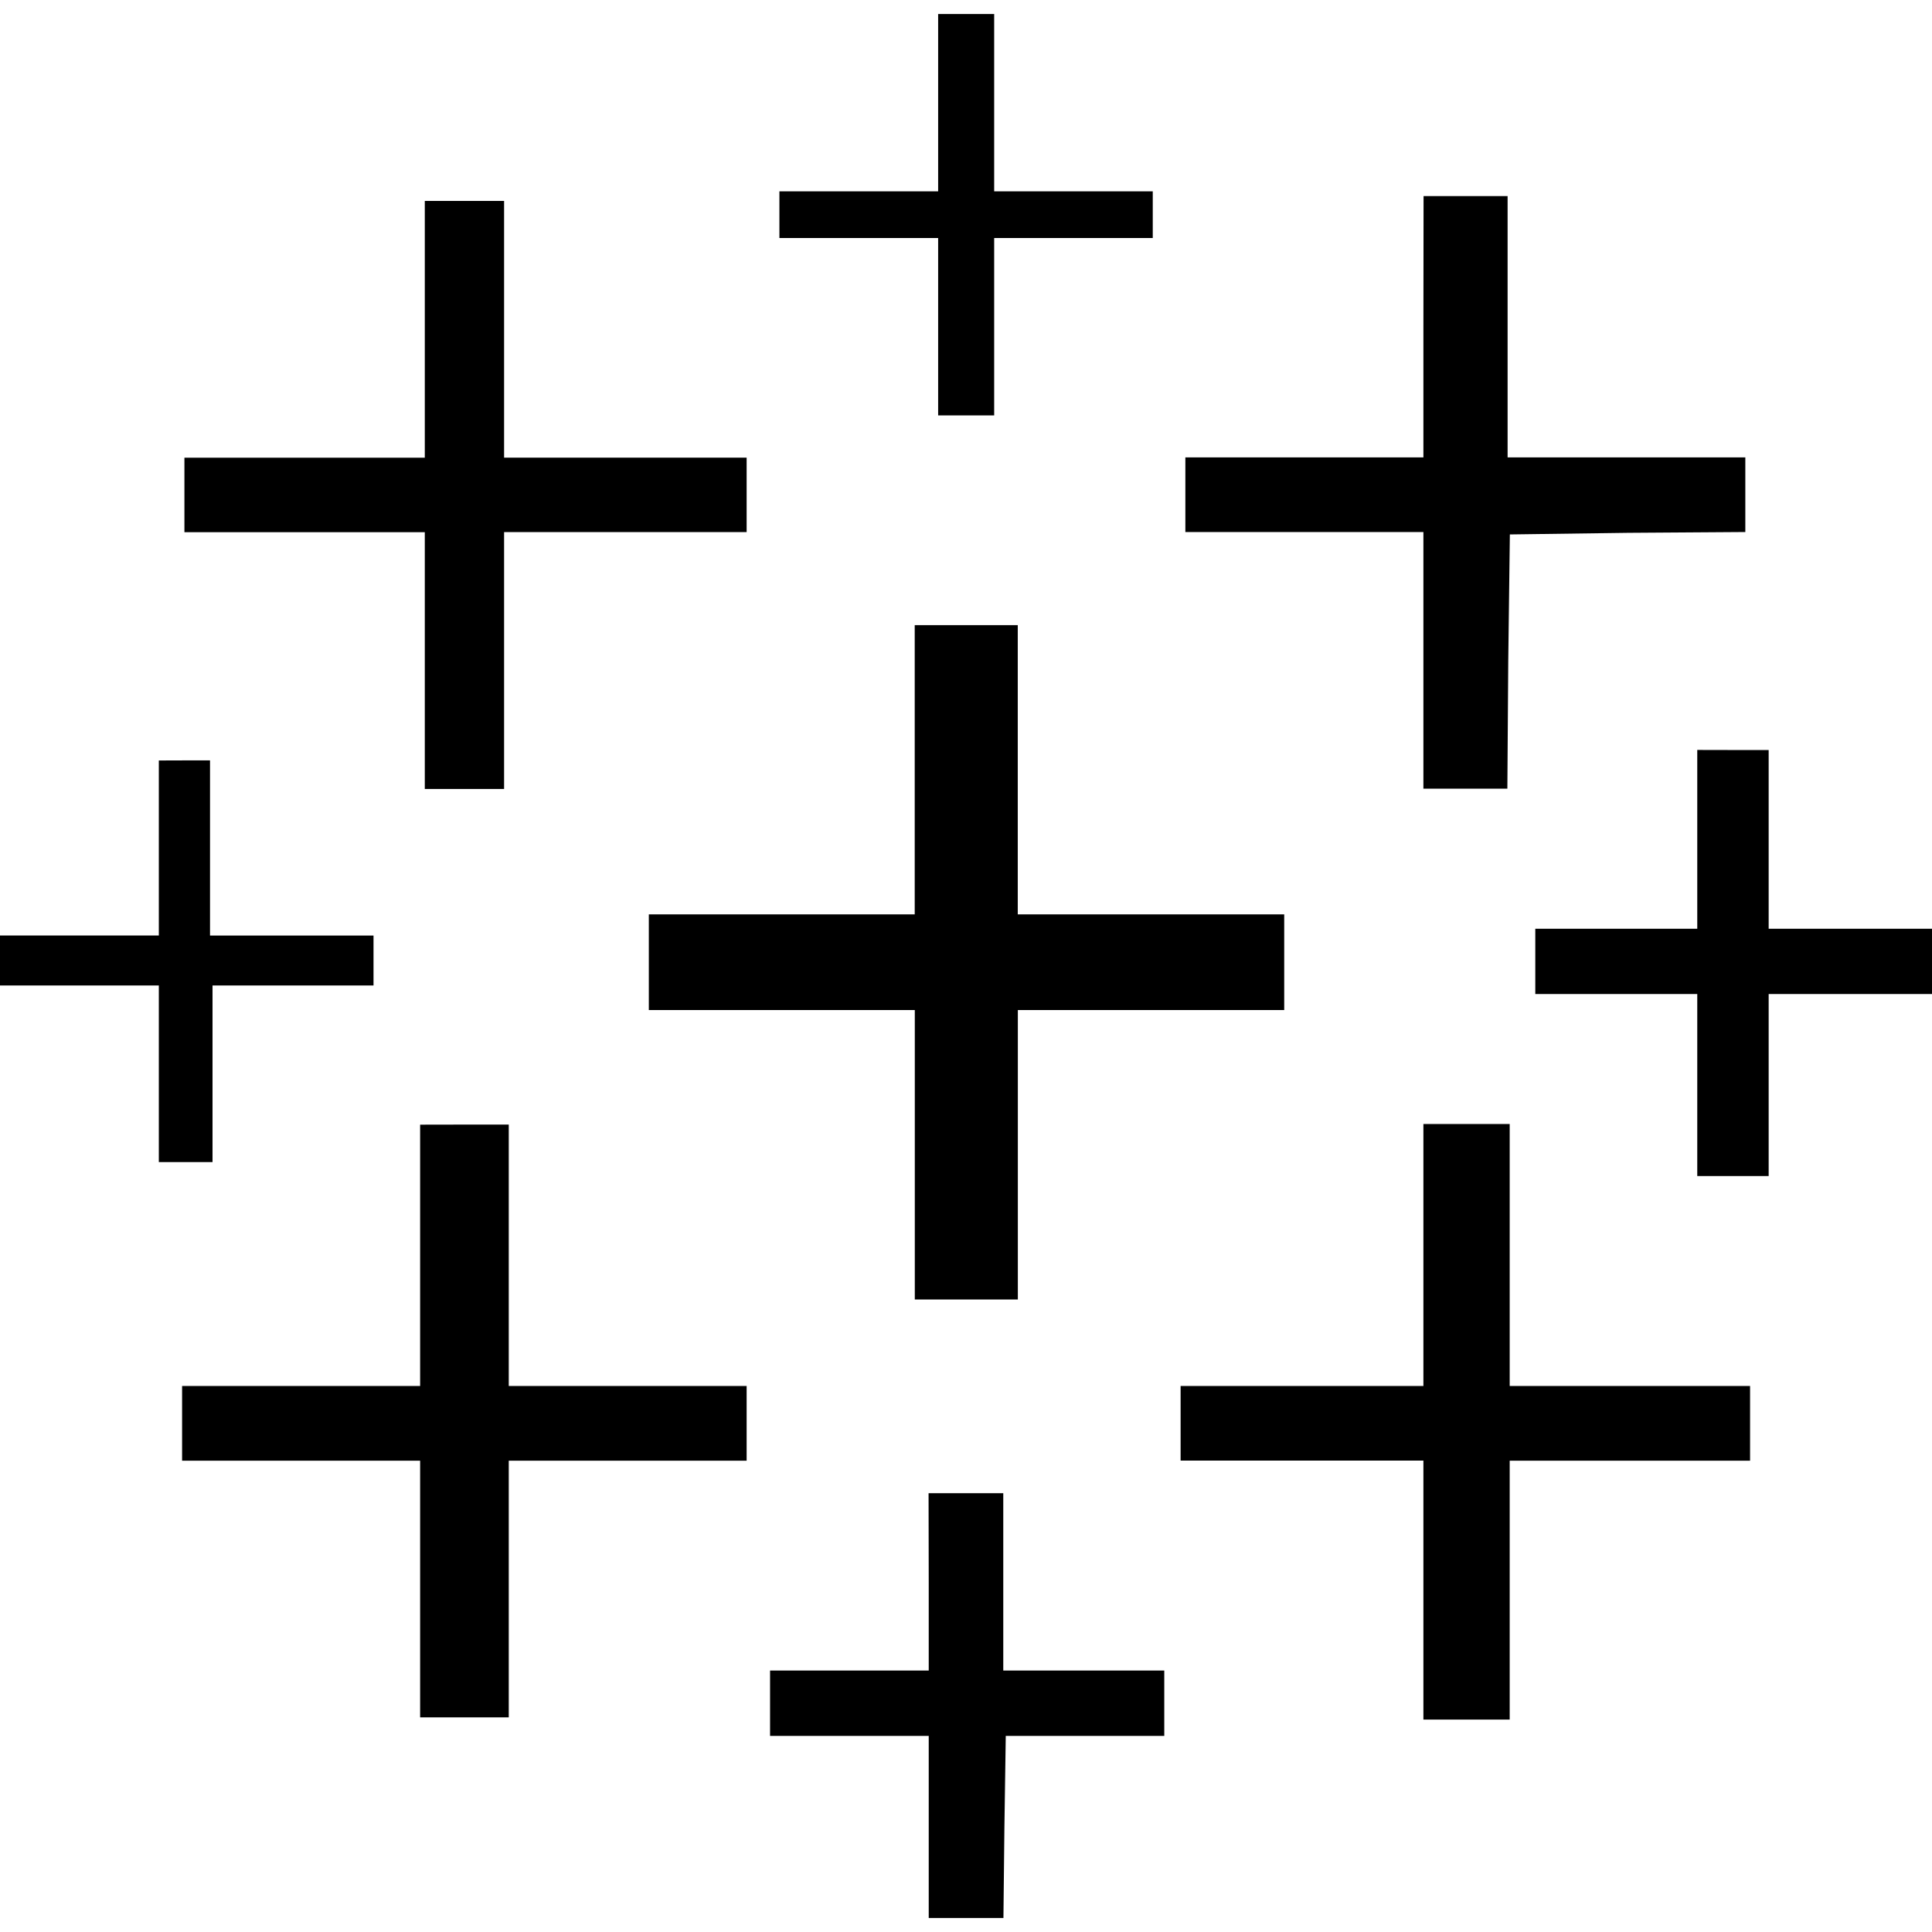
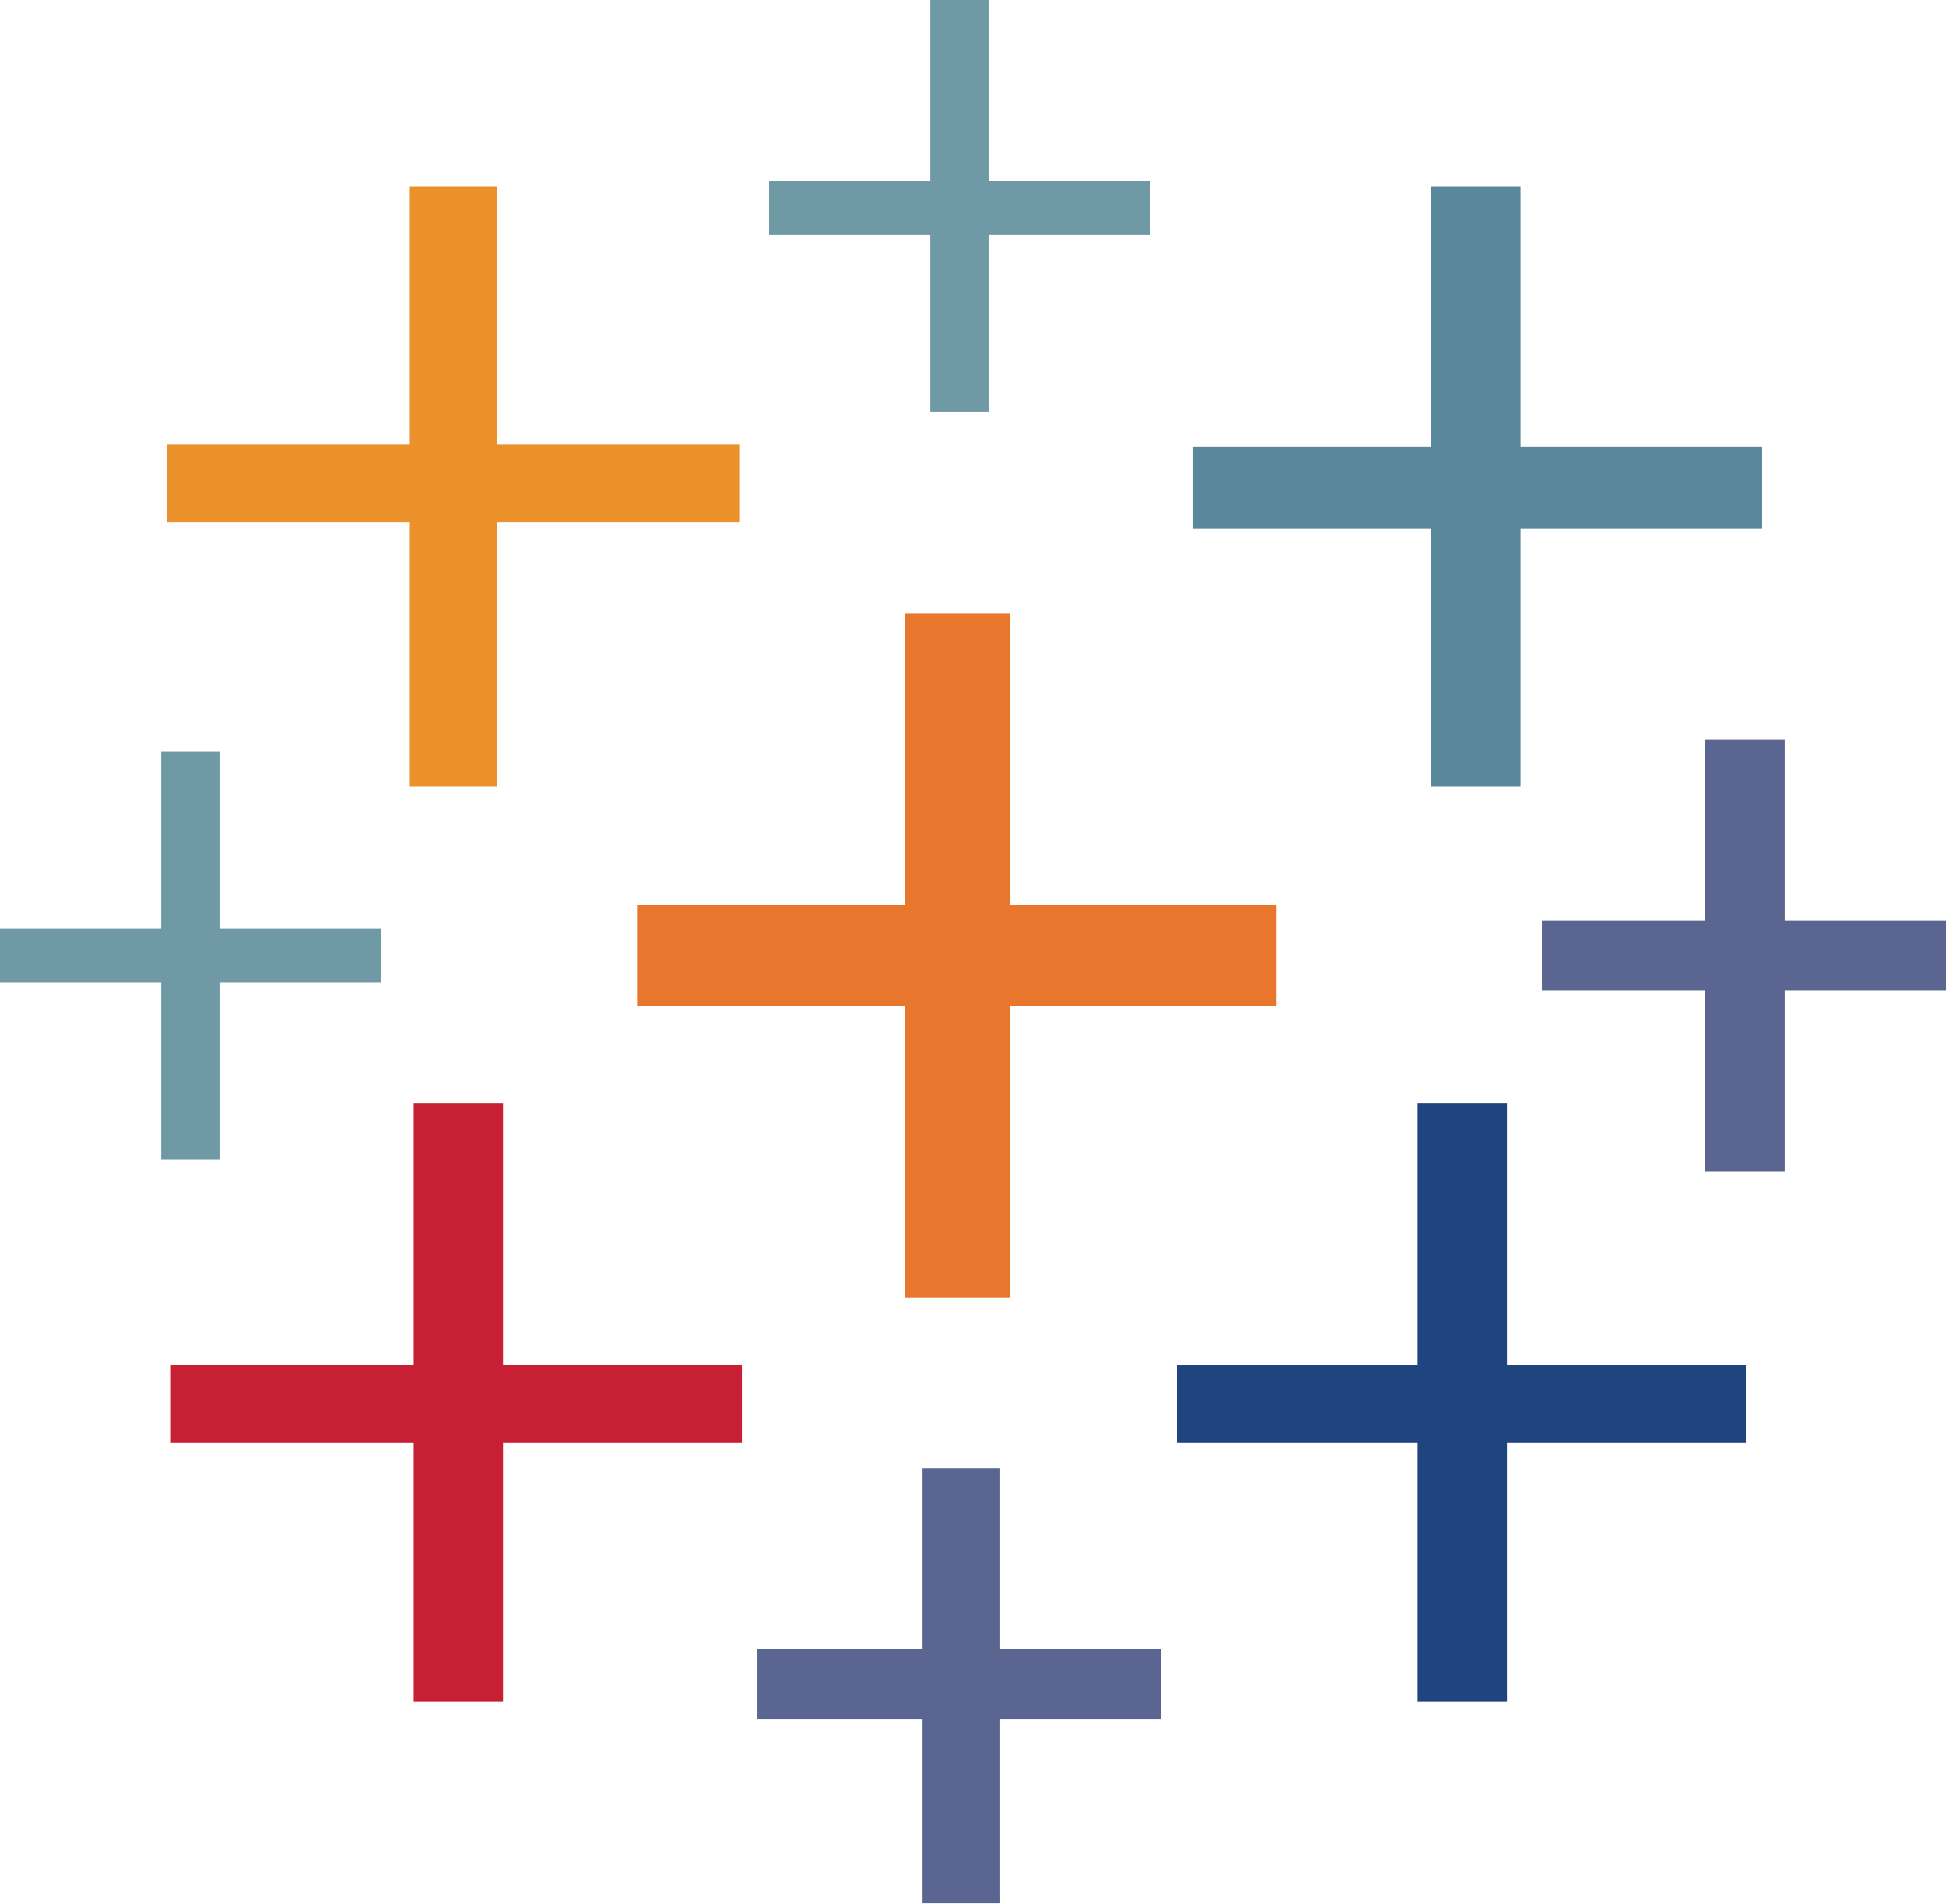
- <svg xmlns="http://www.w3.org/2000/svg" role="img" viewBox="0 0 24 24">
-   <path d="M11.654.174V2.377H9.682v.58h1.972V5.16h.696V2.957h1.97v-.58h-1.97V.174h-.348zm6.03 2.262l-.002 1.623v1.623h-2.957v.927h2.957v3.188H18.725l.011-1.582.02-1.576 1.465-.02 1.46-.01v-.927H18.728V2.436h-.522zm-12.407.06V5.686H2.291v.925H5.277V9.801h.985V6.61h3.013v-.925H6.262V2.496H5.77zm6.086 5.27v3.593H8.06v1.188h3.304v3.596h1.28v-3.596H15.953v-1.188H12.643V7.766h-.637zm9.721 1.55v2.221h-2.012v.811h2.012v2.261h.887v-2.261H24v-.811h-2.029V9.317h-.422zm-19.111.131V11.621H0v.621H1.973v2.194H2.64v-2.194h2v-.62H2.609V9.446h-.318zm15.709 4.516v3.254h-3.016v.927h3.016v3.217h1.072v-3.216H21.74v-.928H18.754v-3.254h-.533zm-12.463.008v3.246H2.262v.928h2.957v3.189H6.32v-3.189h2.955v-.928H6.32V13.97h-.55zm6.316 4.578l.002 1.103v1.1H9.566v.812h1.971v2.262h.928l.012-1.119.017-1.143H14.463v-.812h-2V18.549h-.465z" />
+ <svg xmlns="http://www.w3.org/2000/svg" version="1.1" id="Layer_1" x="0px" y="0px" viewBox="0 0 100.2 98" style="enable-background:new 0 0 100.2 98;" xml:space="preserve">
+   <style type="text/css">
+   .st0{fill:#E8762C;}
+ 	.st1{fill:#C72035;}
+ 	.st2{fill:#59879B;}
+ 	.st3{fill:#5B6591;}
+ 	.st4{fill:#EB912C;}
+ 	.st5{fill:#1F447E;}
+ 	.st6{fill:#7099A6;}
+  </style>
+   <g>
+     <g>
+       <g id="icon_1_">
+         <polygon class="st0" points="65.7,51.8 52,51.8 52,66.8 46.6,66.8 46.6,51.8 32.8,51.8 32.8,46.6 46.6,46.6 46.6,31.6 52,31.6      52,46.6 65.7,46.6    ">
+     </polygon>
+         <polygon class="st1" points="38.2,70.3 25.9,70.3 25.9,56.8 21.3,56.8 21.3,70.3 8.8,70.3 8.8,74.3 21.3,74.3 21.3,87.6      25.9,87.6 25.9,74.3 38.2,74.3    ">
+     </polygon>
+         <polygon class="st2" points="90.7,23 78.3,23 78.3,9.6 73.7,9.6 73.7,23 61.4,23 61.4,27.2 73.7,27.2 73.7,40.5 78.3,40.5      78.3,27.2 90.7,27.2    ">
+     </polygon>
+         <polygon class="st3" points="59.8,84.9 51.5,84.9 51.5,75.6 47.5,75.6 47.5,84.9 39,84.9 39,88.5 47.5,88.5 47.5,98 51.5,98      51.5,88.5 59.8,88.5    ">
+     </polygon>
+         <polygon class="st4" points="38.1,22.9 25.6,22.9 25.6,9.6 21.1,9.6 21.1,22.9 8.6,22.9 8.6,26.9 21.1,26.9 21.1,40.5 25.6,40.5      25.6,26.9 38.1,26.9    ">
+     </polygon>
+         <polygon class="st3" points="100.2,47.4 91.9,47.4 91.9,38.1 87.8,38.1 87.8,47.4 79.4,47.4 79.4,51 87.8,51 87.8,60.3      91.9,60.3 91.9,51 100.2,51    ">
+     </polygon>
+         <polygon class="st5" points="89.9,70.3 77.6,70.3 77.6,56.8 73,56.8 73,70.3 60.6,70.3 60.6,74.3 73,74.3 73,87.6 77.6,87.6      77.6,74.3 89.9,74.3    ">
+     </polygon>
+         <polygon class="st6" points="59.2,9.3 50.9,9.3 50.9,0 47.9,0 47.9,9.3 39.6,9.3 39.6,12.1 47.9,12.1 47.9,21.2 50.9,21.2      50.9,12.1 59.2,12.1    ">
+     </polygon>
+         <polygon class="st6" points="19.6,47.8 11.3,47.8 11.3,38.7 8.3,38.7 8.3,47.8 0,47.8 0,50.6 8.3,50.6 8.3,59.7 11.3,59.7      11.3,50.6 19.6,50.6    ">
+     </polygon>
+       </g>
+     </g>
+   </g>
</svg>
